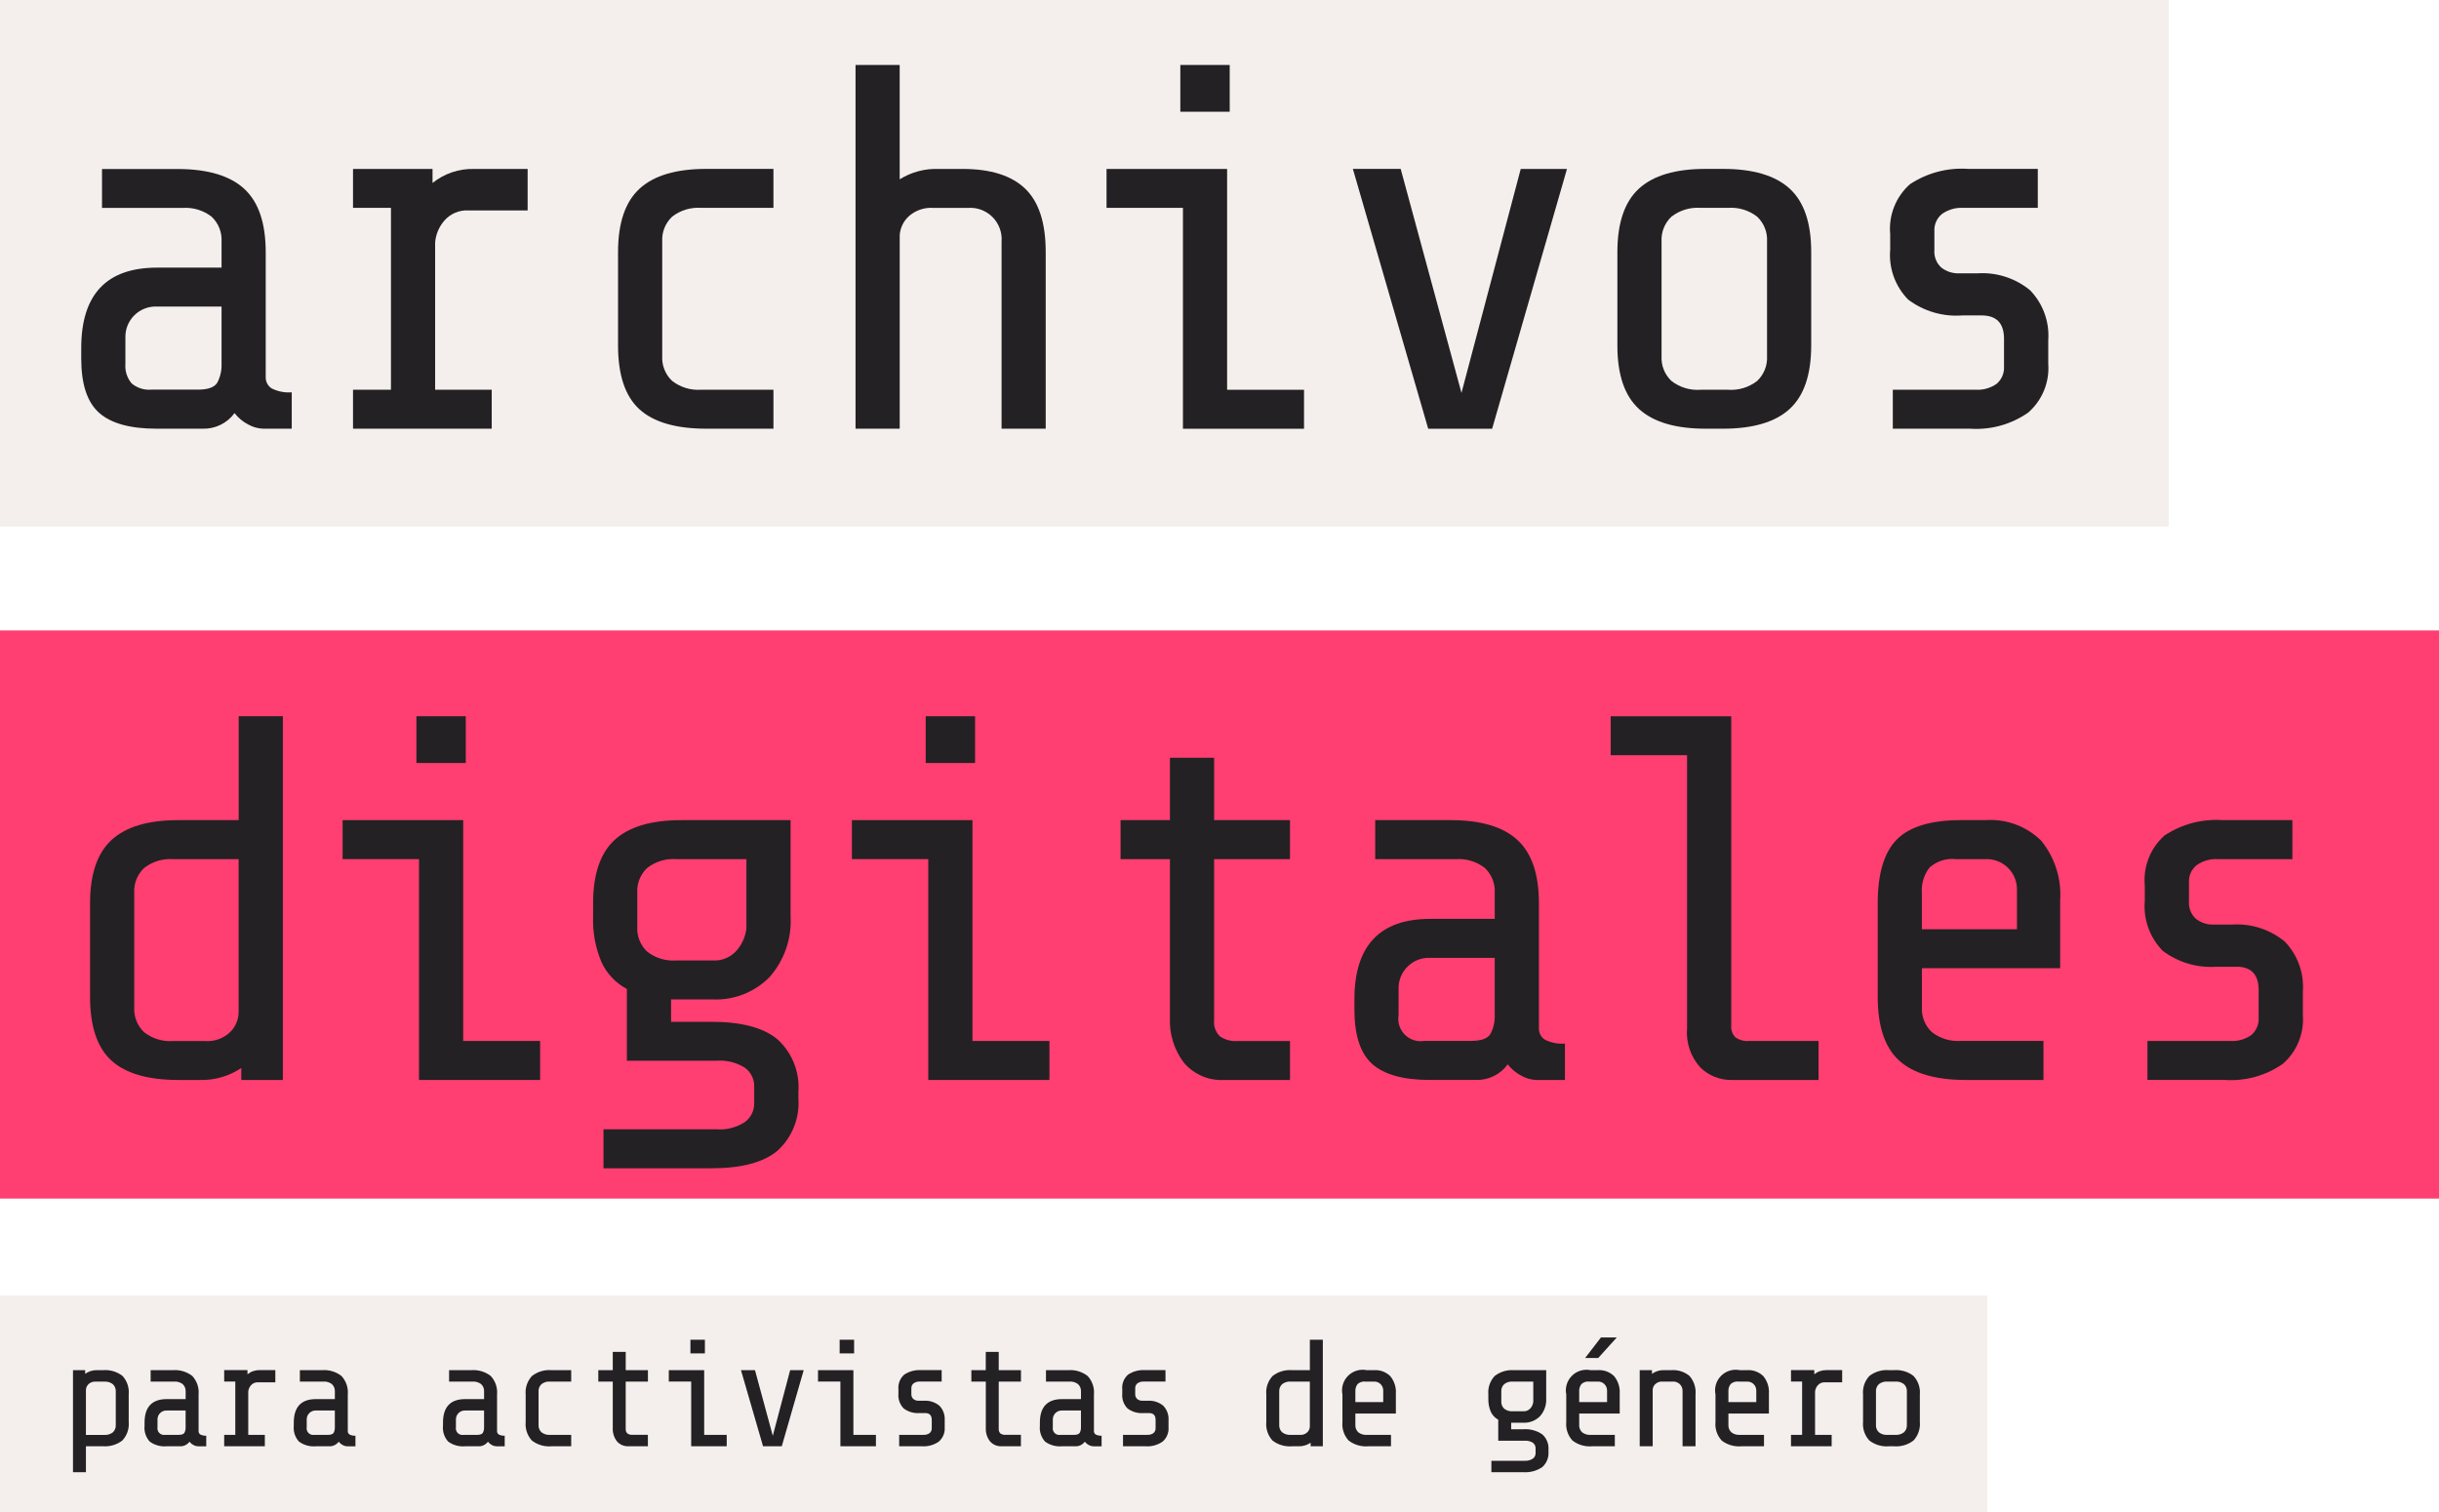
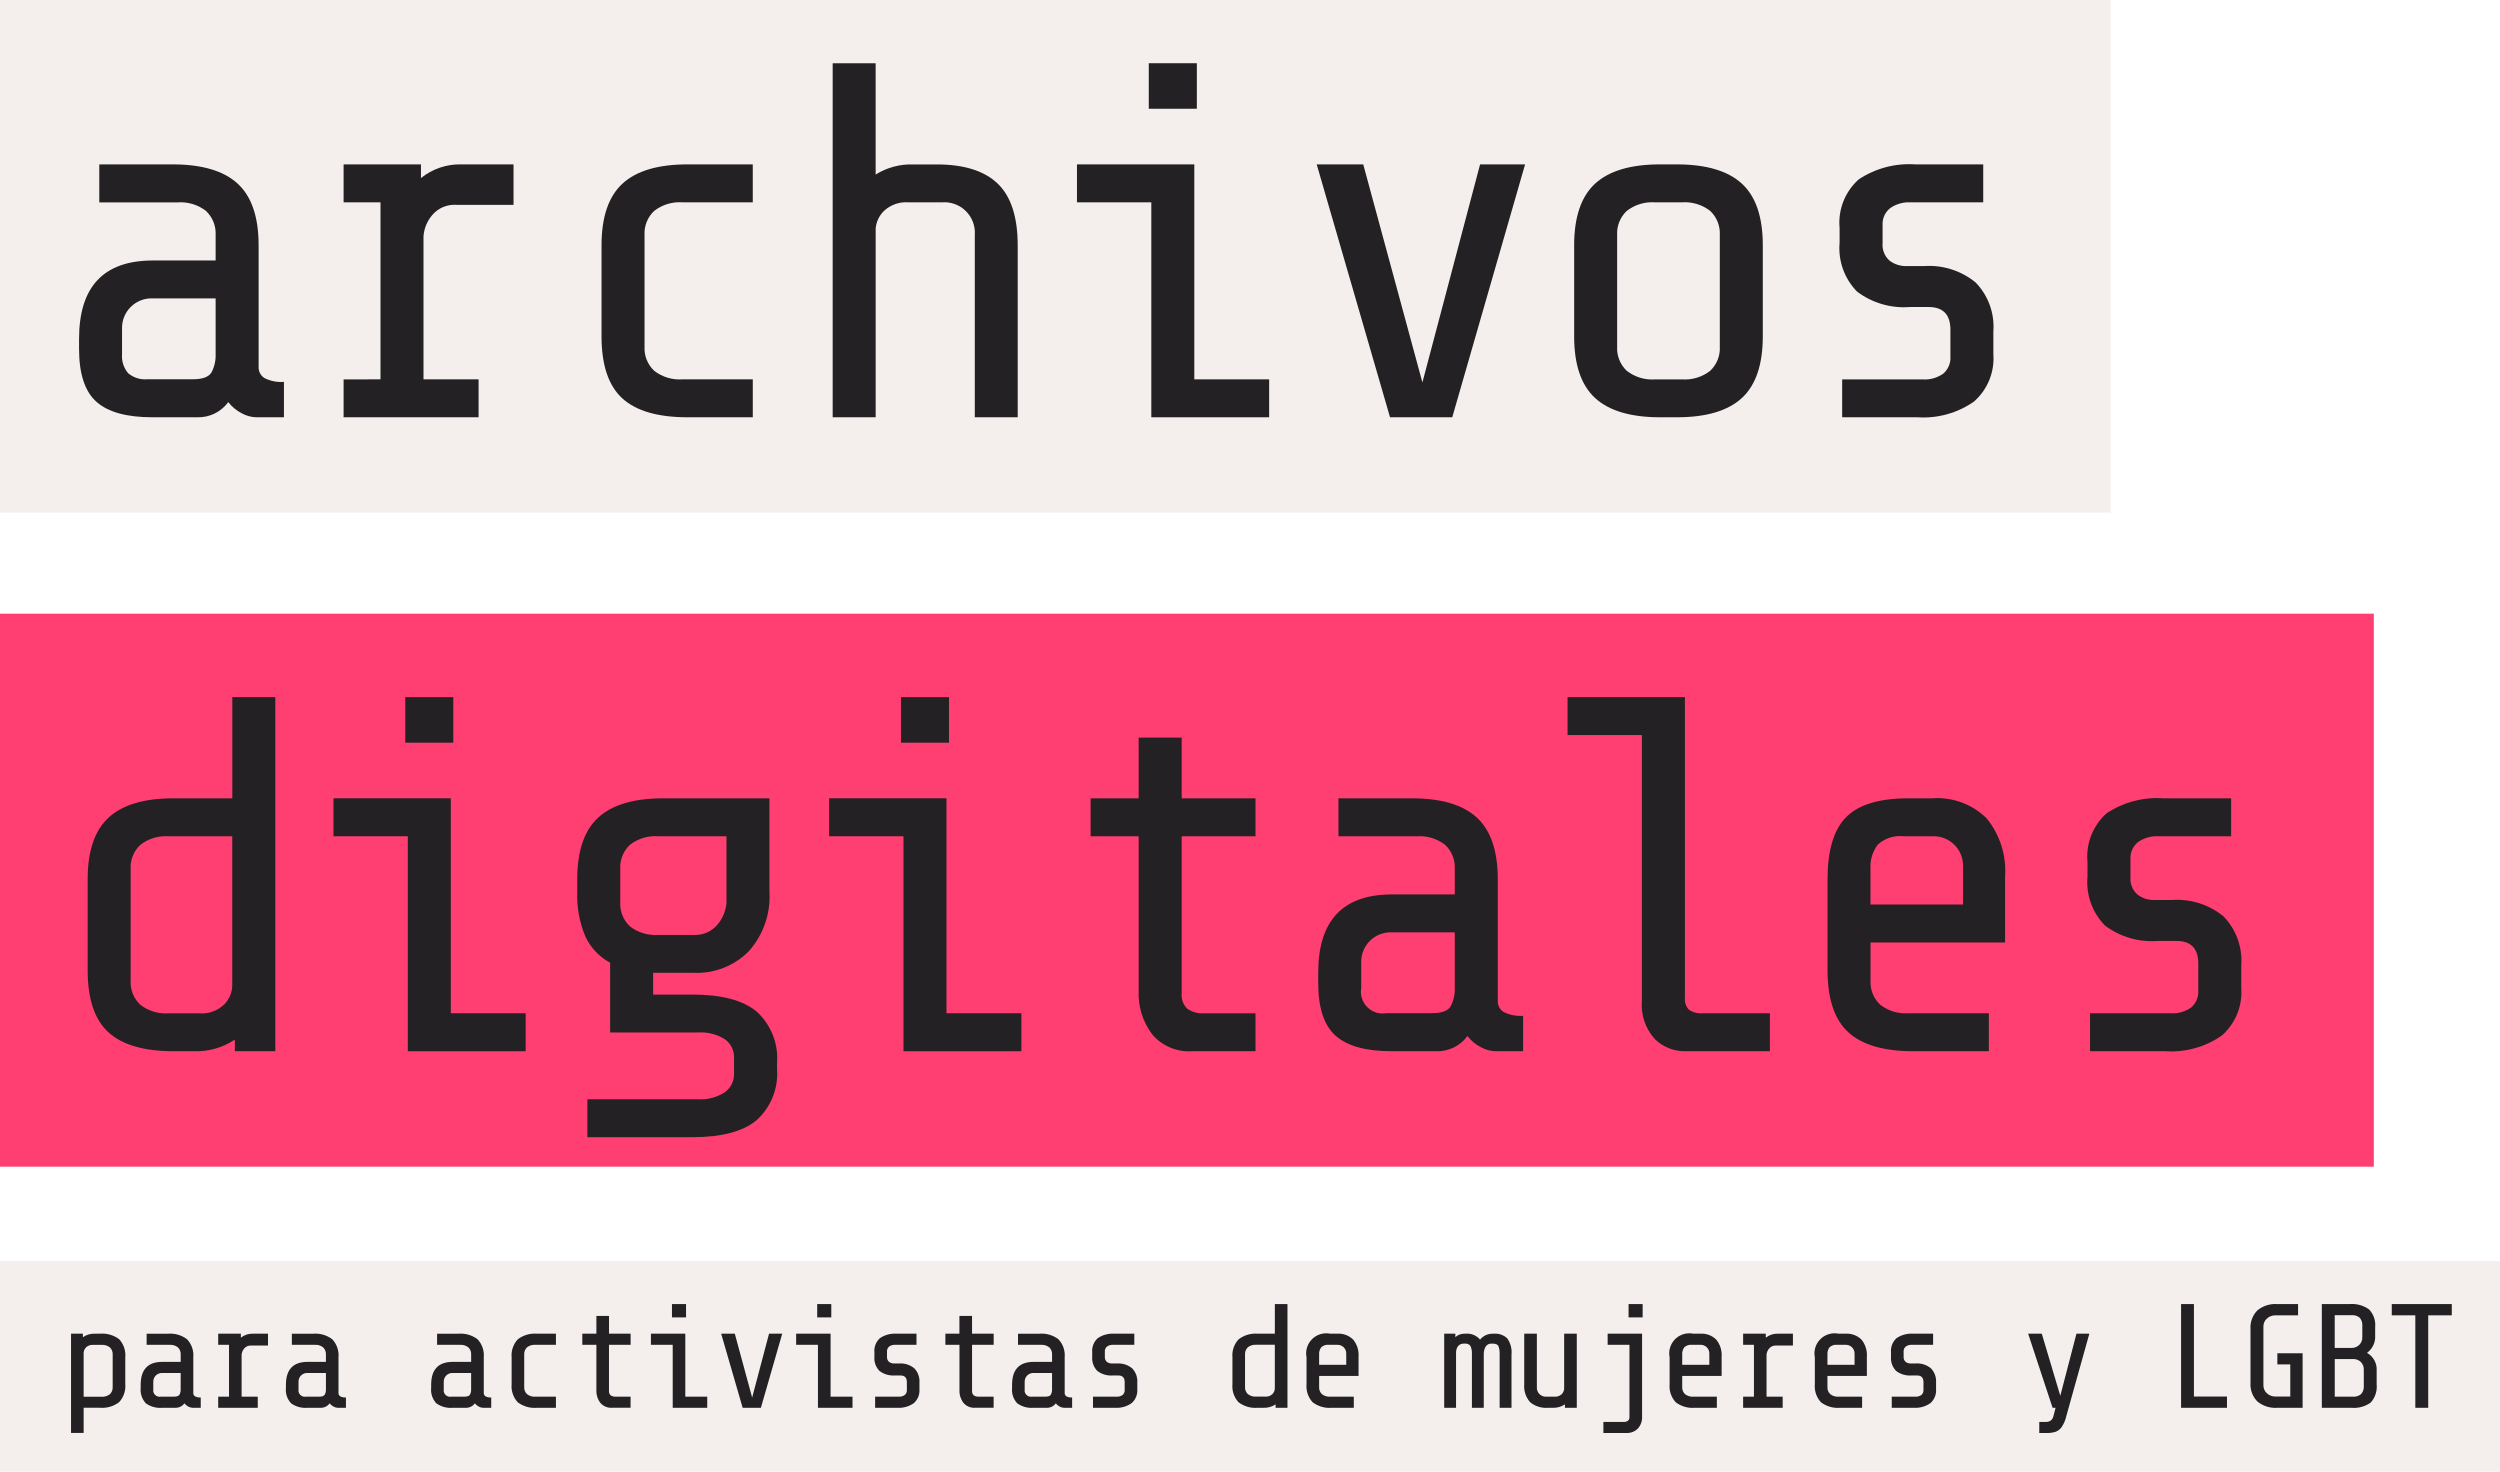
- <svg xmlns="http://www.w3.org/2000/svg" width="206.845" height="128.242" viewBox="0 0 206.845 128.242">
+ <svg xmlns="http://www.w3.org/2000/svg" width="217.84" height="128.242" viewBox="0 0 217.84 128.242">
  <defs>
    <style>.cls-1{fill:#f4efed;}.cls-2{fill:#ff3e71;}.cls-3{fill:#232123;}</style>
  </defs>
  <g id="Layer_2" data-name="Layer 2">
    <g id="Layer_1-2" data-name="Layer 1">
      <rect class="cls-1" width="183.928" height="44.66" />
-       <rect class="cls-1" y="109.887" width="168.54" height="18.356" />
+       <rect class="cls-1" y="109.887" width="217.84" height="18.356" />
      <rect class="cls-2" y="53.474" width="206.845" height="48.186" />
-       <path class="cls-3" d="M21.058,36.008a3.511,3.511,0,0,1-1.168-.969A3.222,3.222,0,0,1,17.2,36.361H13.28q-3.351,0-4.871-1.344t-1.52-4.606V29.53q0-6.831,6.435-6.831h5.465V20.5a2.694,2.694,0,0,0-.838-2.116,3.6,3.6,0,0,0-2.468-.749H8.652v-3.3h6.39q3.836,0,5.664,1.674t1.829,5.377V31.954a1.1,1.1,0,0,0,.507.991,3.242,3.242,0,0,0,1.7.331v3.085H22.314A2.758,2.758,0,0,1,21.058,36.008Zm-2.622-3.57a3.17,3.17,0,0,0,.353-1.586V26H13.28a2.565,2.565,0,0,0-2.645,2.645v2.2a2.294,2.294,0,0,0,.529,1.675,2.292,2.292,0,0,0,1.675.528h3.923Q18.084,33.055,18.436,32.438Z" />
-       <path class="cls-3" d="M33.156,33.055V17.63H29.939v-3.3h6.743v1.19a5.382,5.382,0,0,1,3.526-1.19h4.539V17.85h-4.98a2.519,2.519,0,0,0-2.116.9,3.217,3.217,0,0,0-.749,1.828V33.055h4.8v3.306H29.939V33.055Z" />
-       <path class="cls-3" d="M54.222,34.708q-1.807-1.653-1.807-5.4V21.376q0-3.7,1.829-5.377t5.663-1.674h5.686V17.63H59.467A3.6,3.6,0,0,0,57,18.379a2.691,2.691,0,0,0-.838,2.116v9.7A2.687,2.687,0,0,0,57,32.306a3.59,3.59,0,0,0,2.468.749h6.126v3.306H59.907Q56.03,36.361,54.222,34.708Z" />
-       <path class="cls-3" d="M76.3,5.51v9.7a5.834,5.834,0,0,1,3.305-.881h2.027q3.57,0,5.311,1.674t1.741,5.377V36.361H84.941V20.5a2.664,2.664,0,0,0-2.865-2.865H79.167a2.819,2.819,0,0,0-2.115.727,2.4,2.4,0,0,0-.749,1.565V36.361H72.556V5.51Z" />
-       <path class="cls-3" d="M93.843,17.63v-3.3h10.225v18.73h6.523v3.306H100.322V17.63ZM104.288,5.51V9.477H100.1V5.51Z" />
-       <path class="cls-3" d="M114.733,14.325h4.055l5.156,19,5.025-18.995h3.922l-6.347,22.036h-5.421Z" />
-       <path class="cls-3" d="M151.776,34.686q-1.83,1.675-5.664,1.675h-1.454q-3.834,0-5.664-1.675t-1.828-5.377V21.376q0-3.7,1.828-5.377t5.664-1.674h1.454q3.834,0,5.664,1.674t1.828,5.377v7.933Q153.6,33.011,151.776,34.686Zm-2.755-16.307a3.6,3.6,0,0,0-2.468-.749h-2.336a3.6,3.6,0,0,0-2.468.749,2.694,2.694,0,0,0-.837,2.116v9.7a2.69,2.69,0,0,0,.837,2.115,3.59,3.59,0,0,0,2.468.749h2.336a3.592,3.592,0,0,0,2.468-.749,2.69,2.69,0,0,0,.837-2.115V20.5A2.694,2.694,0,0,0,149.021,18.379Z" />
-       <path class="cls-3" d="M172.005,34.995a7.681,7.681,0,0,1-4.914,1.366h-6.567V33.055h7.007a2.788,2.788,0,0,0,1.807-.507,1.8,1.8,0,0,0,.617-1.476V28.737q0-1.984-1.9-1.984h-1.631a6.787,6.787,0,0,1-4.6-1.344,5.4,5.4,0,0,1-1.521-4.253V19.877a5.056,5.056,0,0,1,1.675-4.253,7.952,7.952,0,0,1,4.936-1.3h5.906V17.63h-6.347a2.82,2.82,0,0,0-1.762.507,1.747,1.747,0,0,0-.661,1.477V21.2a1.823,1.823,0,0,0,.594,1.5,2.332,2.332,0,0,0,1.521.484h1.5a6.385,6.385,0,0,1,4.5,1.433,5.527,5.527,0,0,1,1.542,4.253v1.983A5,5,0,0,1,172.005,34.995Z" />
-       <path class="cls-3" d="M16.938,91.6H15.131q-3.879,0-5.686-1.652t-1.807-5.4V76.614q0-3.7,1.83-5.377t5.663-1.675h5.112V60.748h3.746V91.6H20.463V90.584A6.008,6.008,0,0,1,16.938,91.6Zm2.6-4.077a2.414,2.414,0,0,0,.7-1.652v-13H14.69a3.6,3.6,0,0,0-2.468.749,2.689,2.689,0,0,0-.837,2.115v9.7a2.687,2.687,0,0,0,.837,2.115,3.59,3.59,0,0,0,2.468.749h2.688A2.784,2.784,0,0,0,19.538,87.521Z" />
-       <path class="cls-3" d="M29.057,72.868V69.562H39.282v18.73h6.523V91.6H35.536V72.868ZM39.5,60.748v3.966H35.316V60.748Z" />
-       <path class="cls-3" d="M65.924,97.614q-1.785,1.476-5.576,1.476H51.181V95.785h9.608a3.835,3.835,0,0,0,2.38-.617,1.924,1.924,0,0,0,.793-1.587v-1.41a1.907,1.907,0,0,0-.793-1.609,3.943,3.943,0,0,0-2.38-.595H53.165V83.885a4.94,4.94,0,0,1-2.16-2.291,9.156,9.156,0,0,1-.705-3.879v-1.1q0-3.7,1.829-5.377t5.663-1.675h9.255v8.153a7.151,7.151,0,0,1-1.806,5.179,6.371,6.371,0,0,1-4.8,1.873H56.911v1.9h3.437q3.79,0,5.576,1.476a5.472,5.472,0,0,1,1.784,4.474v.529A5.471,5.471,0,0,1,65.924,97.614ZM62.508,80.581a3.447,3.447,0,0,0,.793-1.852V72.868h-5.95a3.591,3.591,0,0,0-2.467.749,2.69,2.69,0,0,0-.838,2.115V78.6a2.687,2.687,0,0,0,.838,2.115,3.586,3.586,0,0,0,2.467.749h3.085A2.5,2.5,0,0,0,62.508,80.581Z" />
-       <path class="cls-3" d="M72.248,72.868V69.562H82.472v18.73H89V91.6H78.726V72.868Zm10.445-12.12v3.966H78.506V60.748Z" />
-       <path class="cls-3" d="M100.41,90.144a5.863,5.863,0,0,1-1.19-3.835V72.868H95.033V69.562H99.22V64.273h3.746v5.289H109.4v3.306h-6.435V86.53a1.678,1.678,0,0,0,.484,1.366,2.342,2.342,0,0,0,1.5.4H109.4V91.6h-5.554A4.183,4.183,0,0,1,100.41,90.144Z" />
-       <path class="cls-3" d="M129.034,91.246a3.526,3.526,0,0,1-1.168-.97,3.219,3.219,0,0,1-2.688,1.322h-3.922q-3.351,0-4.87-1.344t-1.521-4.606v-.881q0-6.831,6.435-6.831h5.465v-2.2a2.7,2.7,0,0,0-.837-2.115,3.6,3.6,0,0,0-2.469-.749h-6.831V69.562h6.39q3.835,0,5.664,1.675t1.829,5.377V87.191a1.1,1.1,0,0,0,.507.991,3.233,3.233,0,0,0,1.7.331V91.6H130.29A2.772,2.772,0,0,1,129.034,91.246Zm-2.622-3.571a3.167,3.167,0,0,0,.353-1.586V81.241h-5.509a2.565,2.565,0,0,0-2.645,2.644v2.2a1.9,1.9,0,0,0,2.2,2.2h3.923Q126.06,88.292,126.412,87.675Z" />
-       <path class="cls-3" d="M144.2,90.54a4.41,4.41,0,0,1-1.124-3.349V64.053h-6.478v-3.3h10.224V86.97a1.28,1.28,0,0,0,.353,1.014,1.806,1.806,0,0,0,1.19.308h5.861V91.6h-7.4A3.7,3.7,0,0,1,144.2,90.54Z" />
-       <path class="cls-3" d="M161.053,89.946q-1.809-1.654-1.808-5.4V76.614q0-3.791,1.631-5.421t5.421-1.631h2.071a6.135,6.135,0,0,1,4.738,1.741,7.252,7.252,0,0,1,1.609,5.09v5.73H162.992v3.3a2.69,2.69,0,0,0,.837,2.115,3.59,3.59,0,0,0,2.468.749H173.3V91.6h-6.566Q162.859,91.6,161.053,89.946Zm10-14.434a2.562,2.562,0,0,0-2.645-2.644h-2.556a2.853,2.853,0,0,0-2.225.726,3.148,3.148,0,0,0-.639,2.138v3.085h8.065Z" />
-       <path class="cls-3" d="M193.6,90.232a7.679,7.679,0,0,1-4.914,1.366h-6.567V88.292h7.007a2.792,2.792,0,0,0,1.807-.506,1.8,1.8,0,0,0,.618-1.477V83.974q0-1.983-1.9-1.983h-1.63a6.79,6.79,0,0,1-4.606-1.345,5.4,5.4,0,0,1-1.52-4.253V75.115a5.051,5.051,0,0,1,1.675-4.253,7.948,7.948,0,0,1,4.936-1.3h5.905v3.306h-6.346a2.827,2.827,0,0,0-1.763.506,1.748,1.748,0,0,0-.661,1.477v1.586a1.818,1.818,0,0,0,.595,1.5,2.329,2.329,0,0,0,1.52.484h1.5a6.384,6.384,0,0,1,4.5,1.433,5.527,5.527,0,0,1,1.543,4.253v1.983A5,5,0,0,1,193.6,90.232Z" />
-       <path class="cls-3" d="M7.223,116.213v.311a1.637,1.637,0,0,1,1.033-.311h.465a2.415,2.415,0,0,1,1.666.485,2.056,2.056,0,0,1,.529,1.582V120.6a2.045,2.045,0,0,1-.536,1.576,2.4,2.4,0,0,1-1.659.49H7.287v2.2H6.19v-8.653Zm.271,1.2a.7.7,0,0,0-.207.483v3.81H8.85a1.054,1.054,0,0,0,.723-.22.786.786,0,0,0,.245-.619v-2.841a.787.787,0,0,0-.245-.62,1.049,1.049,0,0,0-.723-.22H8.127A.813.813,0,0,0,7.494,117.409Z" />
-       <path class="cls-3" d="M16.411,122.567a1.017,1.017,0,0,1-.342-.284.945.945,0,0,1-.788.387H14.132a2.132,2.132,0,0,1-1.428-.393,1.736,1.736,0,0,1-.445-1.35v-.259q0-2,1.885-2h1.6v-.645a.787.787,0,0,0-.246-.62,1.047,1.047,0,0,0-.723-.22h-2v-.969h1.872a2.4,2.4,0,0,1,1.66.492,2.048,2.048,0,0,1,.535,1.575v3.1a.323.323,0,0,0,.149.29.946.946,0,0,0,.5.1v.9h-.71A.808.808,0,0,1,16.411,122.567Zm-.769-1.046a.925.925,0,0,0,.1-.465v-1.42H14.132a.749.749,0,0,0-.775.775v.645A.558.558,0,0,0,14,121.7h1.15C15.41,121.7,15.574,121.642,15.642,121.521Z" />
-       <path class="cls-3" d="M19.955,121.7v-4.52h-.942v-.969h1.975v.349a1.582,1.582,0,0,1,1.033-.349h1.33v1.034H21.892a.74.74,0,0,0-.62.264.946.946,0,0,0-.219.536V121.7H22.46v.968H19.013V121.7Z" />
-       <path class="cls-3" d="M29.065,122.567a1.023,1.023,0,0,1-.341-.284.947.947,0,0,1-.789.387H26.787a2.132,2.132,0,0,1-1.428-.393,1.733,1.733,0,0,1-.445-1.35v-.259q0-2,1.885-2h1.6v-.645a.787.787,0,0,0-.245-.62,1.049,1.049,0,0,0-.723-.22h-2v-.969H27.3a2.391,2.391,0,0,1,1.659.492,2.044,2.044,0,0,1,.536,1.575v3.1a.323.323,0,0,0,.149.29.946.946,0,0,0,.5.1v.9h-.711A.814.814,0,0,1,29.065,122.567Zm-.768-1.046a.926.926,0,0,0,.1-.465v-1.42H26.787a.749.749,0,0,0-.775.775v.645a.557.557,0,0,0,.645.646h1.15Q28.194,121.7,28.3,121.521Z" />
-       <path class="cls-3" d="M41.72,122.567a1.037,1.037,0,0,1-.342-.284.945.945,0,0,1-.788.387H39.441a2.129,2.129,0,0,1-1.427-.393,1.733,1.733,0,0,1-.445-1.35v-.259q0-2,1.885-2h1.6v-.645a.787.787,0,0,0-.245-.62,1.051,1.051,0,0,0-.723-.22h-2v-.969h1.872a2.393,2.393,0,0,1,1.66.492,2.044,2.044,0,0,1,.536,1.575v3.1a.323.323,0,0,0,.149.29.941.941,0,0,0,.5.1v.9h-.711A.811.811,0,0,1,41.72,122.567Zm-.768-1.046a.926.926,0,0,0,.1-.465v-1.42H39.441a.751.751,0,0,0-.775.775v.645a.558.558,0,0,0,.646.646h1.149C40.72,121.7,40.883,121.642,40.952,121.521Z" />
-       <path class="cls-3" d="M45.11,122.186a2.054,2.054,0,0,1-.529-1.582V118.28a2.041,2.041,0,0,1,.536-1.575,2.391,2.391,0,0,1,1.659-.492h1.666v.969h-1.8a1.049,1.049,0,0,0-.723.22.787.787,0,0,0-.245.62v2.841a.786.786,0,0,0,.245.619,1.054,1.054,0,0,0,.723.22h1.8v.968H46.776A2.413,2.413,0,0,1,45.11,122.186Z" />
-       <path class="cls-3" d="M52.316,122.245a1.72,1.72,0,0,1-.349-1.124v-3.939H50.741v-.969h1.226v-1.549h1.1v1.549H54.95v.969H53.065v4a.489.489,0,0,0,.142.4.677.677,0,0,0,.439.117h1.3v.968H53.323A1.225,1.225,0,0,1,52.316,122.245Z" />
-       <path class="cls-3" d="M56.72,117.182v-.969h3V121.7h1.911v.968H58.618v-5.488Zm3.06-3.551v1.162H58.553v-1.162Z" />
-       <path class="cls-3" d="M62.84,116.213h1.188l1.511,5.567,1.472-5.567H68.16L66.3,122.67H64.712Z" />
-       <path class="cls-3" d="M69.374,117.182v-.969h3V121.7h1.911v.968H71.272v-5.488Zm3.061-3.551v1.162H71.208v-1.162Z" />
-       <path class="cls-3" d="M79.621,122.27a2.252,2.252,0,0,1-1.44.4H76.257V121.7H78.31a.813.813,0,0,0,.53-.149.527.527,0,0,0,.18-.432v-.685q0-.581-.555-.581h-.477a1.988,1.988,0,0,1-1.35-.394,1.58,1.58,0,0,1-.445-1.246v-.374a1.484,1.484,0,0,1,.49-1.247,2.337,2.337,0,0,1,1.447-.381h1.73v.969H78a.826.826,0,0,0-.516.149.512.512,0,0,0-.194.432v.465a.533.533,0,0,0,.175.439.679.679,0,0,0,.445.142h.439a1.871,1.871,0,0,1,1.317.42,1.616,1.616,0,0,1,.452,1.246v.581A1.465,1.465,0,0,1,79.621,122.27Z" />
-       <path class="cls-3" d="M83.953,122.245a1.726,1.726,0,0,1-.349-1.124v-3.939H82.378v-.969H83.6v-1.549h1.1v1.549h1.885v.969H84.7v4a.489.489,0,0,0,.142.4.677.677,0,0,0,.439.117h1.3v.968H84.96A1.225,1.225,0,0,1,83.953,122.245Z" />
-       <path class="cls-3" d="M92.34,122.567a1.037,1.037,0,0,1-.342-.284.945.945,0,0,1-.788.387H90.061a2.131,2.131,0,0,1-1.427-.393,1.733,1.733,0,0,1-.445-1.35v-.259q0-2,1.885-2h1.6v-.645a.787.787,0,0,0-.245-.62,1.049,1.049,0,0,0-.723-.22h-2v-.969h1.873a2.391,2.391,0,0,1,1.659.492,2.044,2.044,0,0,1,.536,1.575v3.1a.323.323,0,0,0,.149.29.941.941,0,0,0,.5.1v.9h-.711A.814.814,0,0,1,92.34,122.567Zm-.768-1.046a.926.926,0,0,0,.1-.465v-1.42H90.061a.749.749,0,0,0-.774.775v.645a.557.557,0,0,0,.645.646h1.149C91.34,121.7,91.5,121.642,91.572,121.521Z" />
-       <path class="cls-3" d="M98.6,122.27a2.248,2.248,0,0,1-1.44.4H95.24V121.7h2.053a.81.81,0,0,0,.529-.149.524.524,0,0,0,.181-.432v-.685q0-.581-.555-.581H96.97a1.983,1.983,0,0,1-1.349-.394,1.58,1.58,0,0,1-.446-1.246v-.374a1.481,1.481,0,0,1,.491-1.247,2.333,2.333,0,0,1,1.446-.381h1.73v.969H96.983a.829.829,0,0,0-.517.149.511.511,0,0,0-.193.432v.465a.533.533,0,0,0,.174.439.68.68,0,0,0,.445.142h.439a1.876,1.876,0,0,1,1.318.42,1.619,1.619,0,0,1,.451,1.246v.581A1.465,1.465,0,0,1,98.6,122.27Z" />
-       <path class="cls-3" d="M110.116,122.67h-.53a2.415,2.415,0,0,1-1.666-.484,2.054,2.054,0,0,1-.529-1.582V118.28a2.041,2.041,0,0,1,.536-1.575,2.391,2.391,0,0,1,1.659-.492h1.5v-2.582h1.1v9.039h-1.034v-.3A1.75,1.75,0,0,1,110.116,122.67Zm.761-1.194a.705.705,0,0,0,.207-.484v-3.81h-1.627a1.047,1.047,0,0,0-.723.22.787.787,0,0,0-.246.62v2.841a.786.786,0,0,0,.246.619,1.052,1.052,0,0,0,.723.22h.788A.816.816,0,0,0,110.877,121.476Z" />
-       <path class="cls-3" d="M114.377,122.186a2.054,2.054,0,0,1-.529-1.582V118.28a1.752,1.752,0,0,1,2.065-2.067h.607a1.8,1.8,0,0,1,1.389.511,2.124,2.124,0,0,1,.471,1.491v1.679h-3.435v.969a.789.789,0,0,0,.245.619,1.056,1.056,0,0,0,.723.22h2.054v.968h-1.924A2.413,2.413,0,0,1,114.377,122.186Zm2.931-4.229a.751.751,0,0,0-.774-.775h-.749a.838.838,0,0,0-.653.213.932.932,0,0,0-.187.627v.9h2.363Z" />
-       <path class="cls-3" d="M130.8,124.433a2.542,2.542,0,0,1-1.634.433h-2.686V123.9h2.815a1.13,1.13,0,0,0,.7-.181.562.562,0,0,0,.233-.465v-.413a.558.558,0,0,0-.233-.471,1.153,1.153,0,0,0-.7-.174h-2.233v-1.782a1.447,1.447,0,0,1-.633-.672,2.673,2.673,0,0,1-.207-1.136v-.323a2.044,2.044,0,0,1,.536-1.575,2.391,2.391,0,0,1,1.659-.492h2.712v2.39a2.094,2.094,0,0,1-.529,1.517,1.865,1.865,0,0,1-1.408.548h-1.033v.556h1.007a2.542,2.542,0,0,1,1.634.433,1.6,1.6,0,0,1,.523,1.31v.156A1.6,1.6,0,0,1,130.8,124.433Zm-1-4.991a1.012,1.012,0,0,0,.233-.542v-1.718h-1.743a1.052,1.052,0,0,0-.724.22.787.787,0,0,0-.245.62v.839a.788.788,0,0,0,.245.62,1.057,1.057,0,0,0,.724.22h.9A.728.728,0,0,0,129.795,119.442Z" />
-       <path class="cls-3" d="M133.359,122.186a2.054,2.054,0,0,1-.529-1.582V118.28a1.753,1.753,0,0,1,2.066-2.067h.607a1.8,1.8,0,0,1,1.388.511,2.124,2.124,0,0,1,.472,1.491v1.679h-3.435v.969a.786.786,0,0,0,.245.619,1.054,1.054,0,0,0,.723.22h2.053v.968h-1.924A2.413,2.413,0,0,1,133.359,122.186Zm2.932-4.229a.752.752,0,0,0-.775-.775h-.749a.836.836,0,0,0-.652.213.926.926,0,0,0-.187.627v.9h2.363Zm.826-4.52-1.575,1.744h-1.111l1.343-1.744Z" />
-       <path class="cls-3" d="M140.1,116.213v.311a1.637,1.637,0,0,1,1.033-.311h.594a2.166,2.166,0,0,1,1.556.492,2.106,2.106,0,0,1,.51,1.575v4.39h-1.1v-4.648a.781.781,0,0,0-.839-.84H141a.813.813,0,0,0-.633.227.7.7,0,0,0-.207.483v4.778h-1.1v-6.457Z" />
-       <path class="cls-3" d="M146.014,122.186a2.054,2.054,0,0,1-.529-1.582V118.28a1.752,1.752,0,0,1,2.066-2.067h.607a1.8,1.8,0,0,1,1.388.511,2.124,2.124,0,0,1,.471,1.491v1.679h-3.435v.969a.786.786,0,0,0,.246.619,1.052,1.052,0,0,0,.723.22H149.6v.968H147.68A2.413,2.413,0,0,1,146.014,122.186Zm2.932-4.229a.752.752,0,0,0-.775-.775h-.749a.838.838,0,0,0-.653.213.932.932,0,0,0-.187.627v.9h2.364Z" />
-       <path class="cls-3" d="M152.832,121.7v-4.52h-.942v-.969h1.976v.349a1.58,1.58,0,0,1,1.033-.349h1.33v1.034h-1.46a.737.737,0,0,0-.619.264.948.948,0,0,0-.22.536V121.7h1.408v.968H151.89V121.7Z" />
-       <path class="cls-3" d="M162.279,122.18a2.4,2.4,0,0,1-1.659.49h-.427a2.4,2.4,0,0,1-1.659-.49A2.045,2.045,0,0,1,158,120.6V118.28a2.044,2.044,0,0,1,.536-1.575,2.391,2.391,0,0,1,1.659-.492h.427a2.392,2.392,0,0,1,1.659.492,2.044,2.044,0,0,1,.536,1.575V120.6A2.045,2.045,0,0,1,162.279,122.18Zm-.807-4.778a1.052,1.052,0,0,0-.724-.22h-.684a1.049,1.049,0,0,0-.723.22.787.787,0,0,0-.245.62v2.841a.786.786,0,0,0,.245.619,1.054,1.054,0,0,0,.723.22h.684a1.057,1.057,0,0,0,.724-.22.789.789,0,0,0,.245-.619v-2.841A.79.79,0,0,0,161.472,117.4Z" />
+       <path class="cls-3" d="M21.059,36.008a3.506,3.506,0,0,1-1.168-.97A3.222,3.222,0,0,1,17.2,36.36H13.28q-3.351,0-4.87-1.344T6.889,30.41v-.881q0-6.831,6.435-6.831h5.465v-2.2a2.7,2.7,0,0,0-.837-2.115,3.6,3.6,0,0,0-2.469-.749H8.652V14.324h6.39q3.836,0,5.664,1.675t1.829,5.377V31.953a1.1,1.1,0,0,0,.507.991,3.233,3.233,0,0,0,1.7.331V36.36H22.314A2.768,2.768,0,0,1,21.059,36.008Zm-2.623-3.571a3.167,3.167,0,0,0,.353-1.586V26H13.28a2.565,2.565,0,0,0-2.645,2.644v2.2a2.292,2.292,0,0,0,.529,1.675,2.29,2.29,0,0,0,1.675.529h3.923Q18.084,33.055,18.436,32.437Z" />
+       <path class="cls-3" d="M33.156,33.055V17.63H29.939V14.324h6.743v1.191a5.383,5.383,0,0,1,3.526-1.191h4.539v3.525h-4.98a2.517,2.517,0,0,0-2.116.905,3.214,3.214,0,0,0-.749,1.828V33.055h4.8V36.36H29.939v-3.3Z" />
+       <path class="cls-3" d="M54.222,34.708q-1.807-1.654-1.807-5.4V21.376q0-3.7,1.829-5.377t5.663-1.675h5.686V17.63H59.467A3.6,3.6,0,0,0,57,18.379a2.693,2.693,0,0,0-.837,2.115v9.7A2.692,2.692,0,0,0,57,32.306a3.593,3.593,0,0,0,2.469.749h6.126V36.36H59.907Q56.03,36.36,54.222,34.708Z" />
+       <path class="cls-3" d="M76.3,5.51v9.7a5.831,5.831,0,0,1,3.3-.882h2.028q3.57,0,5.31,1.675t1.741,5.377V36.36H84.94V20.494a2.661,2.661,0,0,0-2.864-2.864H79.167a2.823,2.823,0,0,0-2.116.726,2.414,2.414,0,0,0-.749,1.566V36.36H72.556V5.51Z" />
+       <path class="cls-3" d="M93.843,17.63V14.324h10.224V33.055h6.523V36.36H100.321V17.63ZM104.288,5.51V9.476H100.1V5.51Z" />
+       <path class="cls-3" d="M114.732,14.324h4.055l5.156,19,5.025-19h3.922L126.543,36.36h-5.421Z" />
+       <path class="cls-3" d="M151.775,34.685q-1.83,1.677-5.664,1.675h-1.454q-3.834,0-5.663-1.675t-1.829-5.377V21.376q0-3.7,1.829-5.377t5.663-1.675h1.454q3.834,0,5.664,1.675t1.828,5.377v7.932Q153.6,33.01,151.775,34.685ZM149.02,18.379a3.6,3.6,0,0,0-2.468-.749h-2.336a3.6,3.6,0,0,0-2.468.749,2.693,2.693,0,0,0-.837,2.115v9.7a2.692,2.692,0,0,0,.837,2.116,3.59,3.59,0,0,0,2.468.749h2.336a3.59,3.59,0,0,0,2.468-.749,2.692,2.692,0,0,0,.837-2.116v-9.7A2.693,2.693,0,0,0,149.02,18.379Z" />
+       <path class="cls-3" d="M172,34.994a7.681,7.681,0,0,1-4.914,1.366h-6.567v-3.3h7.007a2.786,2.786,0,0,0,1.807-.507,1.8,1.8,0,0,0,.618-1.477V28.736q0-1.983-1.9-1.983h-1.63a6.783,6.783,0,0,1-4.606-1.345,5.4,5.4,0,0,1-1.52-4.253V19.877a5.053,5.053,0,0,1,1.674-4.253,7.952,7.952,0,0,1,4.936-1.3h5.906V17.63h-6.346a2.821,2.821,0,0,0-1.763.507,1.745,1.745,0,0,0-.661,1.476V21.2a1.82,1.82,0,0,0,.594,1.5,2.332,2.332,0,0,0,1.521.484h1.5a6.384,6.384,0,0,1,4.495,1.433,5.527,5.527,0,0,1,1.543,4.253v1.983A5,5,0,0,1,172,34.994Z" />
+       <path class="cls-3" d="M16.938,91.6H15.131q-3.879,0-5.686-1.653t-1.806-5.4V76.613q0-3.7,1.829-5.377t5.663-1.675h5.112V60.747h3.746V91.6H20.463V90.584A6.008,6.008,0,0,1,16.938,91.6Zm2.6-4.078a2.411,2.411,0,0,0,.7-1.652v-13H14.69a3.6,3.6,0,0,0-2.468.749,2.689,2.689,0,0,0-.837,2.115v9.7a2.687,2.687,0,0,0,.837,2.115,3.59,3.59,0,0,0,2.468.749h2.688A2.784,2.784,0,0,0,19.538,87.52Z" />
+       <path class="cls-3" d="M29.058,72.867V69.561H39.282V88.292h6.523V91.6H35.536V72.867ZM39.5,60.747v3.967H35.316V60.747Z" />
+       <path class="cls-3" d="M65.923,97.613q-1.785,1.477-5.575,1.477H51.181V95.784h9.608a3.841,3.841,0,0,0,2.38-.616,1.925,1.925,0,0,0,.793-1.587v-1.41a1.909,1.909,0,0,0-.793-1.61,3.95,3.95,0,0,0-2.38-.594H53.164V83.885a4.947,4.947,0,0,1-2.159-2.291,9.156,9.156,0,0,1-.705-3.879v-1.1q0-3.7,1.828-5.377t5.664-1.675h9.255v8.154a7.149,7.149,0,0,1-1.807,5.178,6.367,6.367,0,0,1-4.8,1.873H56.911v1.895h3.437q3.789,0,5.575,1.477a5.471,5.471,0,0,1,1.785,4.473v.53A5.468,5.468,0,0,1,65.923,97.613ZM62.508,80.58a3.451,3.451,0,0,0,.793-1.852V72.867h-5.95a3.6,3.6,0,0,0-2.468.749,2.693,2.693,0,0,0-.837,2.115V78.6a2.69,2.69,0,0,0,.837,2.115,3.59,3.59,0,0,0,2.468.749h3.085A2.5,2.5,0,0,0,62.508,80.58Z" />
+       <path class="cls-3" d="M72.247,72.867V69.561H82.472V88.292H89V91.6H78.726V72.867Zm10.445-12.12v3.967H78.506V60.747Z" />
+       <path class="cls-3" d="M100.41,90.143a5.862,5.862,0,0,1-1.191-3.835V72.867H95.033V69.561h4.186V64.272h3.747v5.289H109.4v3.306h-6.434V86.529a1.675,1.675,0,0,0,.484,1.366,2.338,2.338,0,0,0,1.5.4H109.4V91.6h-5.553A4.184,4.184,0,0,1,100.41,90.143Z" />
+       <path class="cls-3" d="M129.034,91.245a3.5,3.5,0,0,1-1.168-.97,3.223,3.223,0,0,1-2.689,1.323h-3.922q-3.351,0-4.87-1.344t-1.521-4.607v-.881q0-6.83,6.435-6.831h5.465v-2.2a2.7,2.7,0,0,0-.837-2.115,3.6,3.6,0,0,0-2.469-.749h-6.831V69.561h6.39q3.835,0,5.664,1.675t1.829,5.377V87.19a1.1,1.1,0,0,0,.507.992,3.242,3.242,0,0,0,1.7.331V91.6h-2.425A2.77,2.77,0,0,1,129.034,91.245Zm-2.623-3.57a3.17,3.17,0,0,0,.353-1.586V81.24h-5.509a2.565,2.565,0,0,0-2.645,2.645v2.2a1.9,1.9,0,0,0,2.2,2.2h3.923Q126.059,88.292,126.411,87.675Z" />
+       <path class="cls-3" d="M144.194,90.54a4.411,4.411,0,0,1-1.124-3.35V64.053h-6.478V60.747h10.224V86.97a1.282,1.282,0,0,0,.353,1.013,1.806,1.806,0,0,0,1.19.309h5.862V91.6h-7.405A3.706,3.706,0,0,1,144.194,90.54Z" />
+       <path class="cls-3" d="M161.052,89.945q-1.807-1.653-1.807-5.4V76.613q0-3.789,1.63-5.421t5.421-1.631h2.072a6.128,6.128,0,0,1,4.737,1.742,7.244,7.244,0,0,1,1.609,5.089v5.73H162.991v3.306a2.69,2.69,0,0,0,.837,2.115,3.59,3.59,0,0,0,2.468.749H173.3V91.6h-6.567Q162.858,91.6,161.052,89.945Zm10-14.433a2.562,2.562,0,0,0-2.644-2.645h-2.557a2.851,2.851,0,0,0-2.225.727,3.15,3.15,0,0,0-.639,2.137v3.085h8.065Z" />
+       <path class="cls-3" d="M193.6,90.231a7.679,7.679,0,0,1-4.914,1.367h-6.567V88.292h7.007a2.791,2.791,0,0,0,1.808-.507,1.8,1.8,0,0,0,.617-1.477V83.974q0-1.985-1.9-1.984h-1.63a6.785,6.785,0,0,1-4.606-1.345,5.4,5.4,0,0,1-1.52-4.253V75.114a5.051,5.051,0,0,1,1.675-4.253,7.948,7.948,0,0,1,4.936-1.3h5.905v3.306h-6.346a2.823,2.823,0,0,0-1.763.507,1.746,1.746,0,0,0-.661,1.476v1.586a1.818,1.818,0,0,0,.595,1.5,2.324,2.324,0,0,0,1.52.485h1.5a6.382,6.382,0,0,1,4.495,1.432,5.527,5.527,0,0,1,1.543,4.253v1.984A5,5,0,0,1,193.6,90.231Z" />
+       <path class="cls-3" d="M7.223,116.213v.31a1.637,1.637,0,0,1,1.033-.31h.465a2.418,2.418,0,0,1,1.666.484,2.057,2.057,0,0,1,.529,1.582V120.6a2.049,2.049,0,0,1-.536,1.577,2.4,2.4,0,0,1-1.659.49H7.288v2.195H6.19v-8.652Zm.271,1.2a.7.7,0,0,0-.206.483v3.81H8.85a1.049,1.049,0,0,0,.723-.22.783.783,0,0,0,.245-.619v-2.841a.789.789,0,0,0-.245-.62,1.054,1.054,0,0,0-.723-.219H8.127A.816.816,0,0,0,7.494,117.408Z" />
+       <path class="cls-3" d="M16.411,122.566a1.006,1.006,0,0,1-.342-.284.943.943,0,0,1-.788.388H14.132a2.123,2.123,0,0,1-1.427-.394,1.73,1.73,0,0,1-.446-1.349v-.259q0-2,1.886-2h1.6v-.646a.793.793,0,0,0-.245-.62,1.057,1.057,0,0,0-.724-.219h-2v-.969h1.872a2.4,2.4,0,0,1,1.66.491,2.046,2.046,0,0,1,.535,1.575v3.1a.324.324,0,0,0,.149.29.956.956,0,0,0,.5.1v.9h-.71A.8.8,0,0,1,16.411,122.566Zm-.768-1.046a.935.935,0,0,0,.1-.464v-1.42H14.132a.748.748,0,0,0-.775.774v.646A.557.557,0,0,0,14,121.7h1.15Q15.539,121.7,15.643,121.52Z" />
+       <path class="cls-3" d="M19.955,121.7v-4.519h-.942v-.969h1.975v.348a1.582,1.582,0,0,1,1.034-.348h1.33v1.033h-1.46a.741.741,0,0,0-.62.265.948.948,0,0,0-.219.536V121.7H22.46v.969H19.013V121.7Z" />
+       <path class="cls-3" d="M29.065,122.566a1.012,1.012,0,0,1-.341-.284.944.944,0,0,1-.788.388H26.787a2.126,2.126,0,0,1-1.428-.394,1.734,1.734,0,0,1-.445-1.349v-.259q0-2,1.885-2h1.6v-.646a.789.789,0,0,0-.245-.62,1.052,1.052,0,0,0-.723-.219h-2v-.969H27.3a2.4,2.4,0,0,1,1.659.491,2.046,2.046,0,0,1,.536,1.575v3.1a.324.324,0,0,0,.149.29.956.956,0,0,0,.5.1v.9h-.71A.8.8,0,0,1,29.065,122.566ZM28.3,121.52a.924.924,0,0,0,.1-.464v-1.42H26.787a.748.748,0,0,0-.775.774v.646a.557.557,0,0,0,.645.645h1.15C28.065,121.7,28.229,121.641,28.3,121.52Z" />
+       <path class="cls-3" d="M41.72,122.566a1.025,1.025,0,0,1-.342-.284.942.942,0,0,1-.788.388H39.441a2.125,2.125,0,0,1-1.427-.394,1.73,1.73,0,0,1-.445-1.349v-.259q0-2,1.885-2h1.6v-.646a.789.789,0,0,0-.245-.62,1.054,1.054,0,0,0-.723-.219h-2v-.969h1.873a2.4,2.4,0,0,1,1.659.491,2.046,2.046,0,0,1,.536,1.575v3.1a.324.324,0,0,0,.149.29.951.951,0,0,0,.5.1v.9h-.711A.8.8,0,0,1,41.72,122.566Zm-.768-1.046a.924.924,0,0,0,.1-.464v-1.42H39.441a.748.748,0,0,0-.774.774v.646a.556.556,0,0,0,.645.645h1.149C40.72,121.7,40.883,121.641,40.952,121.52Z" />
+       <path class="cls-3" d="M45.11,122.185a2.053,2.053,0,0,1-.529-1.582v-2.324a2.046,2.046,0,0,1,.535-1.575,2.4,2.4,0,0,1,1.659-.491h1.666v.969H46.647a1.057,1.057,0,0,0-.724.219.793.793,0,0,0-.245.62v2.841a.786.786,0,0,0,.245.619,1.052,1.052,0,0,0,.724.22h1.794v.969H46.775A2.407,2.407,0,0,1,45.11,122.185Z" />
+       <path class="cls-3" d="M52.315,122.244a1.722,1.722,0,0,1-.348-1.124v-3.938H50.74v-.969h1.227v-1.549h1.1v1.549H54.95v.969H53.064v4a.491.491,0,0,0,.143.4.68.68,0,0,0,.439.116h1.3v.969H53.323A1.229,1.229,0,0,1,52.315,122.244Z" />
+       <path class="cls-3" d="M56.719,117.182v-.969h2.995V121.7h1.912v.969H58.617v-5.488Zm3.06-3.551v1.162H58.552v-1.162Z" />
+       <path class="cls-3" d="M62.84,116.213h1.188l1.511,5.566,1.472-5.566H68.16L66.3,122.67H64.712Z" />
+       <path class="cls-3" d="M69.374,117.182v-.969h3V121.7h1.911v.969H71.272v-5.488Zm3.061-3.551v1.162H71.208v-1.162Z" />
+       <path class="cls-3" d="M79.62,122.269a2.248,2.248,0,0,1-1.44.4H76.256V121.7H78.31a.817.817,0,0,0,.529-.148.531.531,0,0,0,.181-.433v-.685c0-.386-.186-.581-.556-.581h-.477a1.988,1.988,0,0,1-1.35-.393,1.582,1.582,0,0,1-.445-1.246v-.374a1.481,1.481,0,0,1,.491-1.247,2.331,2.331,0,0,1,1.446-.381h1.73v.969H78a.827.827,0,0,0-.517.148.513.513,0,0,0-.193.433v.464a.535.535,0,0,0,.174.44.68.68,0,0,0,.445.141h.439a1.876,1.876,0,0,1,1.318.42,1.622,1.622,0,0,1,.451,1.246v.582A1.461,1.461,0,0,1,79.62,122.269Z" />
+       <path class="cls-3" d="M83.953,122.244a1.717,1.717,0,0,1-.349-1.124v-3.938H82.377v-.969H83.6v-1.549h1.1v1.549h1.885v.969H84.7v4a.49.49,0,0,0,.142.4.682.682,0,0,0,.439.116h1.3v.969H84.96A1.226,1.226,0,0,1,83.953,122.244Z" />
+       <path class="cls-3" d="M92.339,122.566a1.012,1.012,0,0,1-.341-.284.945.945,0,0,1-.789.388H90.061a2.126,2.126,0,0,1-1.428-.394,1.73,1.73,0,0,1-.445-1.349v-.259q0-2,1.885-2h1.6v-.646a.789.789,0,0,0-.245-.62,1.054,1.054,0,0,0-.723-.219h-2v-.969h1.872a2.4,2.4,0,0,1,1.659.491,2.046,2.046,0,0,1,.536,1.575v3.1a.324.324,0,0,0,.149.29.956.956,0,0,0,.5.1v.9h-.71A.8.8,0,0,1,92.339,122.566Zm-.768-1.046a.924.924,0,0,0,.1-.464v-1.42H90.061a.748.748,0,0,0-.775.774v.646a.556.556,0,0,0,.645.645h1.15Q91.468,121.7,91.571,121.52Z" />
+       <path class="cls-3" d="M98.6,122.269a2.252,2.252,0,0,1-1.44.4H95.239V121.7h2.053a.816.816,0,0,0,.529-.148A.528.528,0,0,0,98,121.12v-.685c0-.386-.185-.581-.555-.581h-.478a1.985,1.985,0,0,1-1.349-.393,1.583,1.583,0,0,1-.446-1.246v-.374a1.481,1.481,0,0,1,.491-1.247,2.333,2.333,0,0,1,1.446-.381h1.73v.969H96.982a.831.831,0,0,0-.517.148.513.513,0,0,0-.193.433v.464a.535.535,0,0,0,.174.44.683.683,0,0,0,.446.141h.439a1.875,1.875,0,0,1,1.317.42,1.623,1.623,0,0,1,.452,1.246v.582A1.464,1.464,0,0,1,98.6,122.269Z" />
+       <path class="cls-3" d="M110.115,122.67h-.53a2.41,2.41,0,0,1-1.666-.485,2.053,2.053,0,0,1-.529-1.582v-2.324a2.042,2.042,0,0,1,.536-1.575,2.4,2.4,0,0,1,1.659-.491h1.5v-2.582h1.1v9.039h-1.034v-.3A1.757,1.757,0,0,1,110.115,122.67Zm.761-1.2a.705.705,0,0,0,.207-.484v-3.809h-1.627a1.054,1.054,0,0,0-.723.219.79.79,0,0,0-.246.62v2.841a.784.784,0,0,0,.246.619,1.049,1.049,0,0,0,.723.22h.788A.813.813,0,0,0,110.876,121.475Z" />
+       <path class="cls-3" d="M114.376,122.185a2.049,2.049,0,0,1-.53-1.582v-2.324a1.752,1.752,0,0,1,2.066-2.066h.607a1.8,1.8,0,0,1,1.388.511,2.116,2.116,0,0,1,.472,1.491v1.678h-3.435v.969a.783.783,0,0,0,.245.619,1.051,1.051,0,0,0,.723.22h2.053v.969h-1.923A2.408,2.408,0,0,1,114.376,122.185Zm2.931-4.228a.751.751,0,0,0-.775-.775h-.749a.839.839,0,0,0-.652.212.926.926,0,0,0-.187.627v.9h2.363Z" />
+       <path class="cls-3" d="M126.812,116.213v.3a1.161,1.161,0,0,1,.8-.3h.077a1.478,1.478,0,0,1,1.279.516,1.387,1.387,0,0,1,1.123-.516h.078a1.525,1.525,0,0,1,1.162.4,2.084,2.084,0,0,1,.375,1.421v4.636h-1.034v-4.649a1.727,1.727,0,0,0-.109-.736c-.074-.138-.239-.207-.5-.207h-.077a.562.562,0,0,0-.536.265,1.281,1.281,0,0,0-.161.588v4.739h-1.033v-4.649a1.488,1.488,0,0,0-.13-.743.51.51,0,0,0-.464-.2h-.078a.609.609,0,0,0-.542.227.946.946,0,0,0-.168.509v4.856h-1.033v-6.457Z" />
+       <path class="cls-3" d="M135.321,122.67h-.439a2.171,2.171,0,0,1-1.556-.49,2.107,2.107,0,0,1-.51-1.577v-4.39h1.1v4.649a.78.78,0,0,0,.839.839h.7a.819.819,0,0,0,.614-.206.775.775,0,0,0,.226-.465v-4.817h1.1v6.457h-1.033v-.3A1.76,1.76,0,0,1,135.321,122.67Z" />
+       <path class="cls-3" d="M141.861,123.787a.356.356,0,0,0,.123-.277v-6.328h-1.9v-.969h3v7.231a1.421,1.421,0,0,1-.374,1.04,1.3,1.3,0,0,1-.969.381h-2.028V123.9h1.821A.473.473,0,0,0,141.861,123.787Zm1.272-10.156v1.162h-1.226v-1.162Z" />
+       <path class="cls-3" d="M146.013,122.185a2.053,2.053,0,0,1-.53-1.582v-2.324a1.752,1.752,0,0,1,2.066-2.066h.607a1.8,1.8,0,0,1,1.388.511,2.116,2.116,0,0,1,.472,1.491v1.678h-3.435v.969a.786.786,0,0,0,.245.619,1.051,1.051,0,0,0,.723.22H149.6v.969h-1.924A2.408,2.408,0,0,1,146.013,122.185Zm2.931-4.228a.749.749,0,0,0-.775-.775h-.749a.839.839,0,0,0-.652.212.932.932,0,0,0-.187.627v.9h2.363Z" />
+       <path class="cls-3" d="M152.831,121.7v-4.519h-.942v-.969h1.975v.348a1.581,1.581,0,0,1,1.033-.348h1.331v1.033h-1.46a.741.741,0,0,0-.62.265.948.948,0,0,0-.219.536V121.7h1.407v.969h-3.447V121.7Z" />
+       <path class="cls-3" d="M158.668,122.185a2.049,2.049,0,0,1-.53-1.582v-2.324a1.752,1.752,0,0,1,2.066-2.066h.607a1.8,1.8,0,0,1,1.388.511,2.116,2.116,0,0,1,.472,1.491v1.678h-3.435v.969a.783.783,0,0,0,.245.619,1.051,1.051,0,0,0,.723.22h2.053v.969h-1.923A2.408,2.408,0,0,1,158.668,122.185Zm2.931-4.228a.751.751,0,0,0-.775-.775h-.749a.839.839,0,0,0-.652.212.926.926,0,0,0-.187.627v.9H161.6Z" />
+       <path class="cls-3" d="M168.2,122.269a2.248,2.248,0,0,1-1.44.4H164.84V121.7h2.054a.817.817,0,0,0,.529-.148.531.531,0,0,0,.181-.433v-.685c0-.386-.186-.581-.556-.581h-.477a1.988,1.988,0,0,1-1.35-.393,1.582,1.582,0,0,1-.445-1.246v-.374a1.481,1.481,0,0,1,.491-1.247,2.331,2.331,0,0,1,1.446-.381h1.73v.969h-1.859a.827.827,0,0,0-.517.148.513.513,0,0,0-.193.433v.464a.535.535,0,0,0,.174.44.68.68,0,0,0,.445.141h.439a1.876,1.876,0,0,1,1.318.42,1.622,1.622,0,0,1,.451,1.246v.582A1.461,1.461,0,0,1,168.2,122.269Z" />
+       <path class="cls-3" d="M178.7,123.78a.715.715,0,0,0,.232-.4l.181-.71h-.258l-2.131-6.457h1.188l1.614,5.411,1.408-5.411h1.123l-2,7.154a2.8,2.8,0,0,1-.413.982,1.139,1.139,0,0,1-.549.419,2.608,2.608,0,0,1-.781.1h-.62V123.9h.542A.766.766,0,0,0,178.7,123.78Z" />
+       <path class="cls-3" d="M191.17,113.631v8.057h2.88v.982h-4v-9.039Z" />
+       <path class="cls-3" d="M196.7,122.121a2.12,2.12,0,0,1-.6-1.647v-4.648a2.119,2.119,0,0,1,.6-1.646,2.459,2.459,0,0,1,1.723-.549h1.821v.981H198.3a1.077,1.077,0,0,0-.775.284.912.912,0,0,0-.3.684v5.14a.91.91,0,0,0,.3.684,1.073,1.073,0,0,0,.775.284h1.266v-2.8H198.44v-.969h2.2v4.752h-2.209A2.464,2.464,0,0,1,196.7,122.121Z" />
+       <path class="cls-3" d="M206.582,122.205a2.472,2.472,0,0,1-1.685.465h-2.583v-9.039h2.428a2.529,2.529,0,0,1,1.685.465,1.956,1.956,0,0,1,.536,1.549v.736a1.716,1.716,0,0,1-.711,1.5,1.665,1.665,0,0,1,.84,1.589v1.162A2.054,2.054,0,0,1,206.582,122.205Zm-.969-7.387a1,1,0,0,0-.716-.219h-1.459v2.854H204.9a.932.932,0,0,0,.671-.259.9.9,0,0,0,.271-.683v-.982A.958.958,0,0,0,205.613,114.818Zm.1,3.855a.94.94,0,0,0-.684-.251h-1.588V121.7h1.575a1,1,0,0,0,.723-.226.96.96,0,0,0,.232-.716v-1.408A.9.9,0,0,0,205.71,118.673Z" />
+       <path class="cls-3" d="M210.462,122.67v-8.058h-2.053v-.981h5.23v.981h-2.053v8.058Z" />
    </g>
  </g>
</svg>
